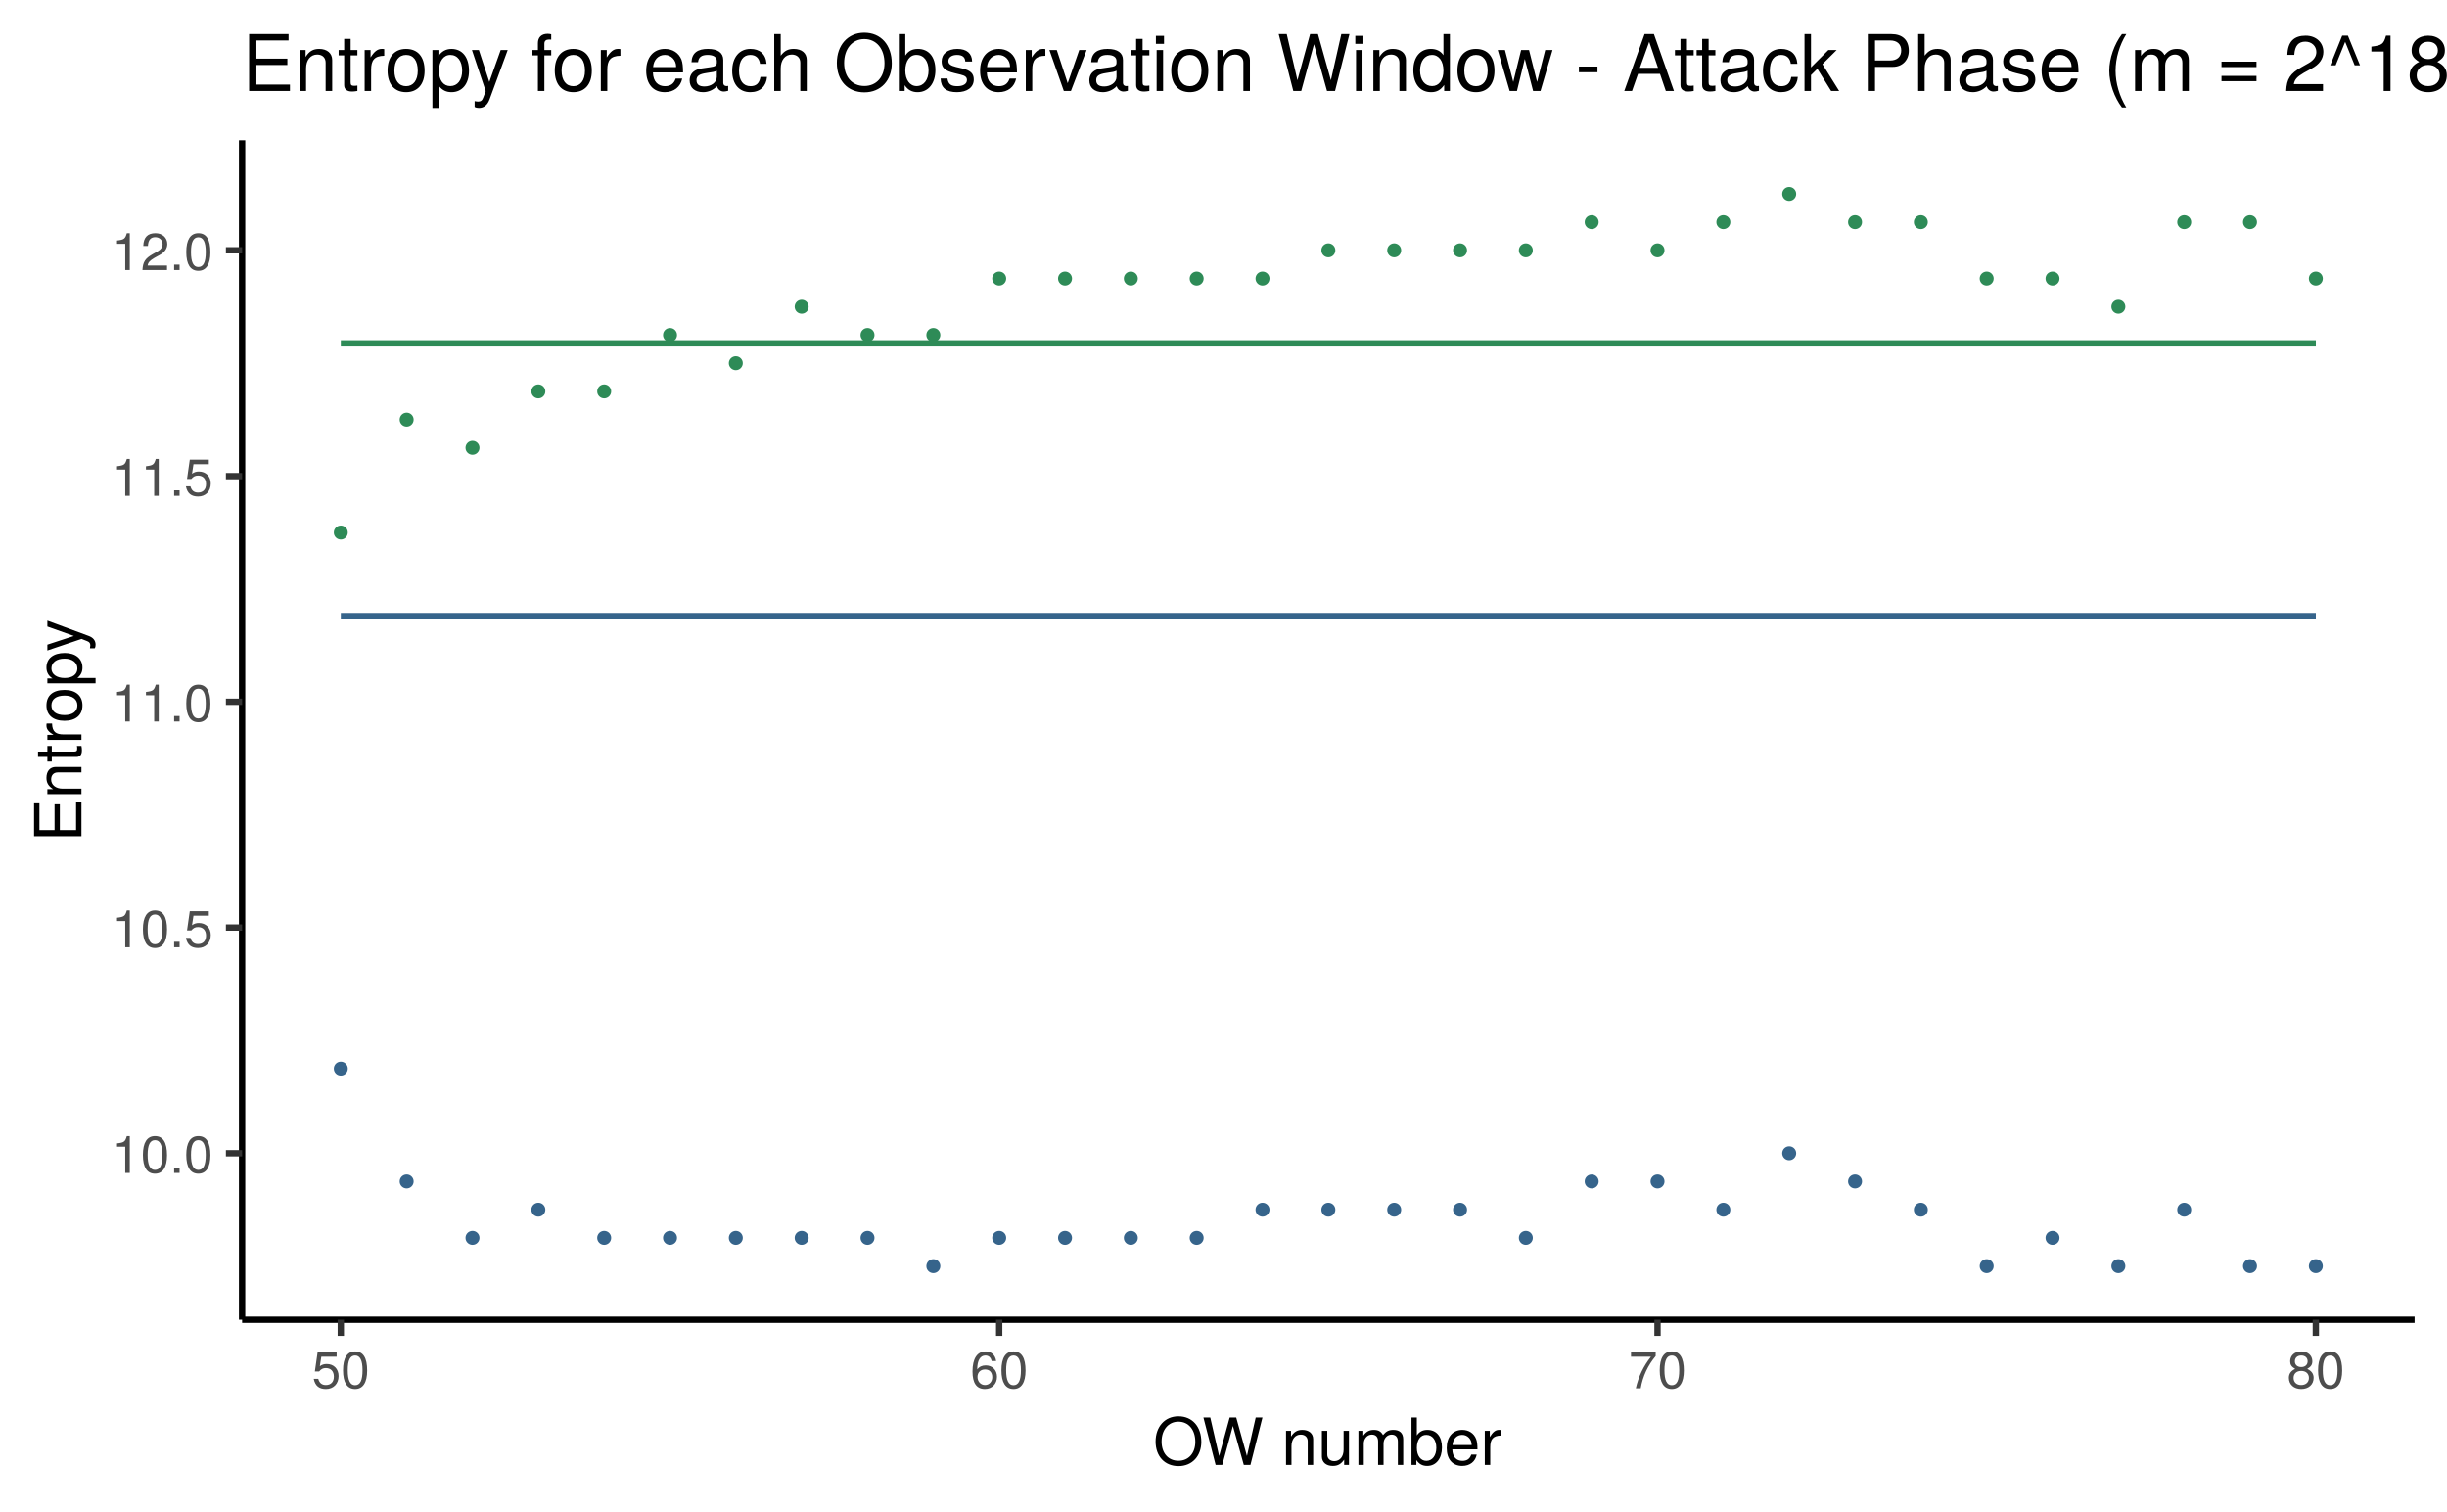
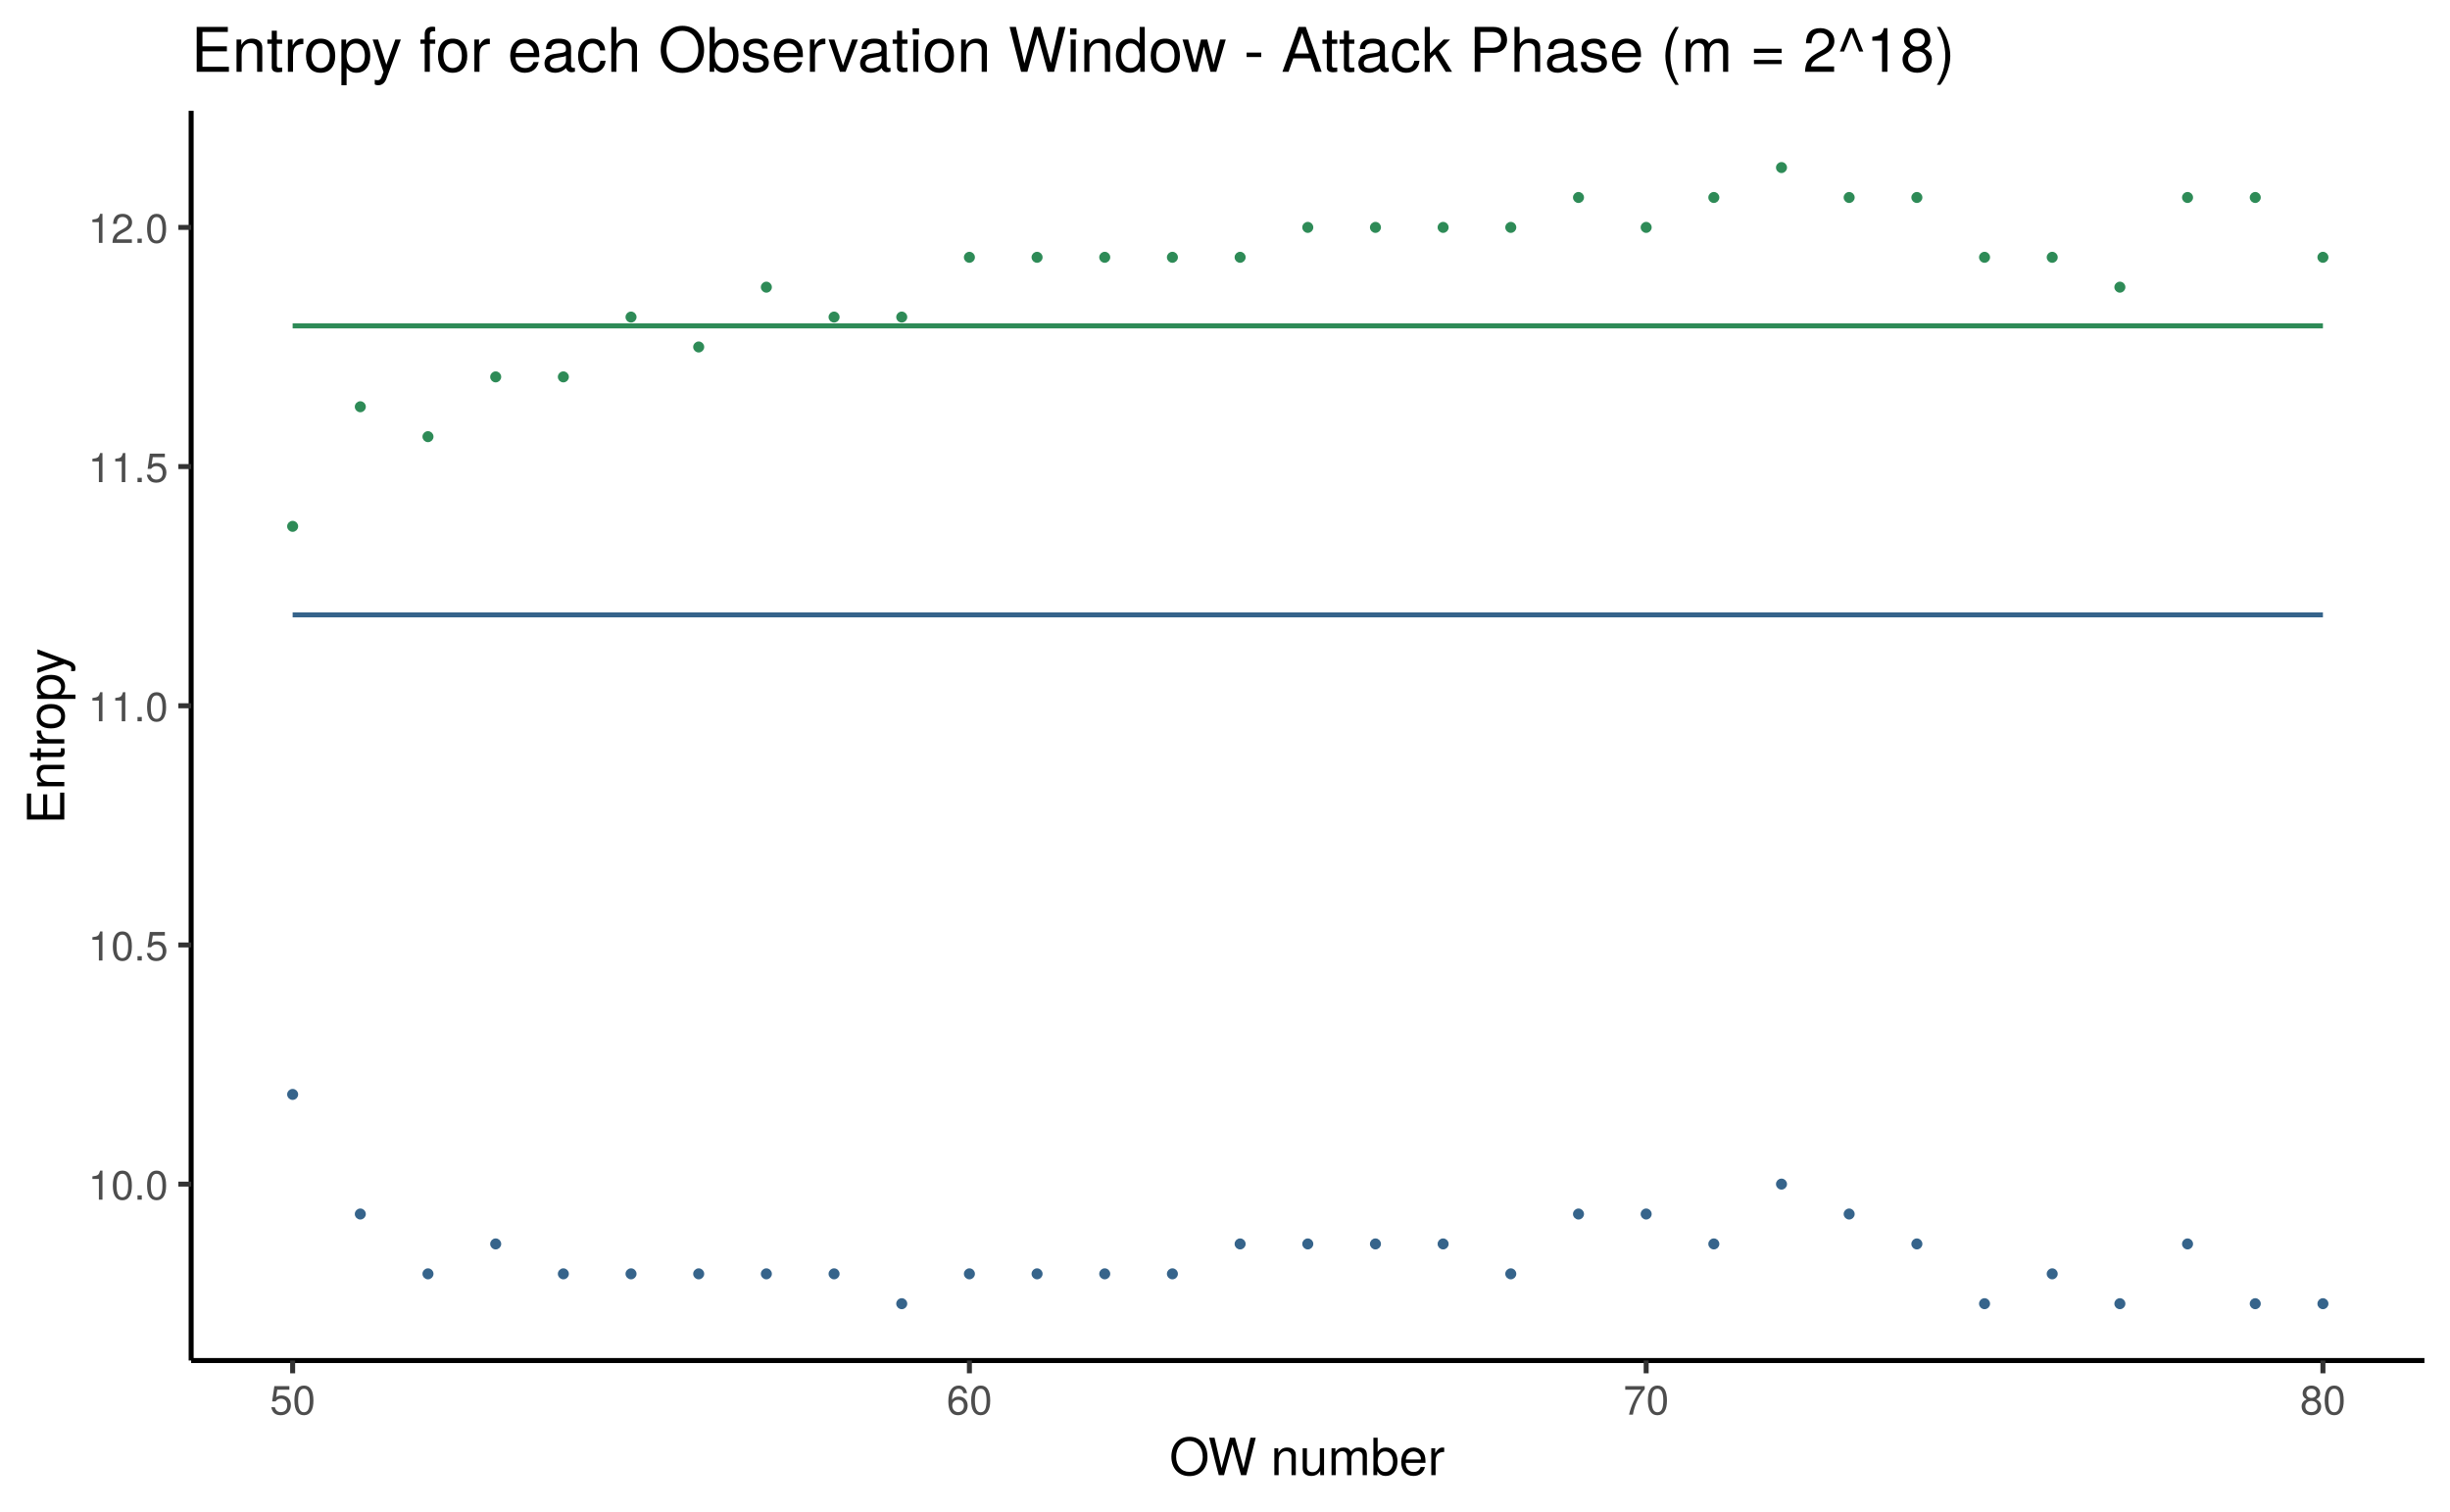
- <svg xmlns="http://www.w3.org/2000/svg" viewBox="0 0 414.00 255.75">
+ <svg xmlns="http://www.w3.org/2000/svg" viewBox="0 0 525.00 324.00">
  <defs>
    <style type="text/css">
    line, polyline, polygon, path, rect, circle {
      fill: none;
      stroke: #000000;
      stroke-linecap: round;
      stroke-linejoin: round;
      stroke-miterlimit: 10.00;
    }
  </style>
  </defs>
  <rect width="100%" height="100%" style="stroke: none; fill: #FFFFFF;" />
-   <rect x="0.00" y="0.00" width="414.00" height="255.75" style="stroke-width: 1.07; stroke: #FFFFFF; fill: #FFFFFF;" />
+   <rect x="0.00" y="0.00" width="525.00" height="324.00" style="stroke-width: 1.07; stroke: #FFFFFF; fill: #FFFFFF;" />
  <defs>
-     <clipPath id="cpNDAuOTZ8NDA4LjUyfDIyMy4zMnwyMy43NA==">
-       <rect x="40.96" y="23.74" width="367.56" height="199.58" />
+     <clipPath id="cpNDAuOTZ8NTE5LjUyfDI5MS41N3wyMy43NA==">
+       <rect x="40.96" y="23.74" width="478.56" height="267.83" />
    </clipPath>
  </defs>
-   <rect x="40.96" y="23.74" width="367.56" height="199.58" style="stroke-width: 1.07; stroke: none; fill: #FFFFFF;" clip-path="url(#cpNDAuOTZ8NDA4LjUyfDIyMy4zMnwyMy43NA==)" />
-   <circle cx="57.66" cy="90.11" r="0.62pt" style="stroke-width: 0.71; stroke: #2E8B57; fill: #2E8B57;" clip-path="url(#cpNDAuOTZ8NDA4LjUyfDIyMy4zMnwyMy43NA==)" />
-   <circle cx="68.80" cy="71.01" r="0.62pt" style="stroke-width: 0.71; stroke: #2E8B57; fill: #2E8B57;" clip-path="url(#cpNDAuOTZ8NDA4LjUyfDIyMy4zMnwyMy43NA==)" />
-   <circle cx="79.94" cy="75.78" r="0.62pt" style="stroke-width: 0.71; stroke: #2E8B57; fill: #2E8B57;" clip-path="url(#cpNDAuOTZ8NDA4LjUyfDIyMy4zMnwyMy43NA==)" />
-   <circle cx="91.08" cy="66.23" r="0.62pt" style="stroke-width: 0.71; stroke: #2E8B57; fill: #2E8B57;" clip-path="url(#cpNDAuOTZ8NDA4LjUyfDIyMy4zMnwyMy43NA==)" />
-   <circle cx="102.22" cy="66.23" r="0.62pt" style="stroke-width: 0.71; stroke: #2E8B57; fill: #2E8B57;" clip-path="url(#cpNDAuOTZ8NDA4LjUyfDIyMy4zMnwyMy43NA==)" />
-   <circle cx="113.36" cy="56.68" r="0.62pt" style="stroke-width: 0.71; stroke: #2E8B57; fill: #2E8B57;" clip-path="url(#cpNDAuOTZ8NDA4LjUyfDIyMy4zMnwyMy43NA==)" />
-   <circle cx="124.49" cy="61.46" r="0.62pt" style="stroke-width: 0.71; stroke: #2E8B57; fill: #2E8B57;" clip-path="url(#cpNDAuOTZ8NDA4LjUyfDIyMy4zMnwyMy43NA==)" />
-   <circle cx="135.63" cy="51.91" r="0.62pt" style="stroke-width: 0.71; stroke: #2E8B57; fill: #2E8B57;" clip-path="url(#cpNDAuOTZ8NDA4LjUyfDIyMy4zMnwyMy43NA==)" />
-   <circle cx="146.77" cy="56.68" r="0.62pt" style="stroke-width: 0.71; stroke: #2E8B57; fill: #2E8B57;" clip-path="url(#cpNDAuOTZ8NDA4LjUyfDIyMy4zMnwyMy43NA==)" />
-   <circle cx="157.91" cy="56.68" r="0.62pt" style="stroke-width: 0.71; stroke: #2E8B57; fill: #2E8B57;" clip-path="url(#cpNDAuOTZ8NDA4LjUyfDIyMy4zMnwyMy43NA==)" />
-   <circle cx="169.05" cy="47.14" r="0.62pt" style="stroke-width: 0.71; stroke: #2E8B57; fill: #2E8B57;" clip-path="url(#cpNDAuOTZ8NDA4LjUyfDIyMy4zMnwyMy43NA==)" />
-   <circle cx="180.19" cy="47.14" r="0.62pt" style="stroke-width: 0.71; stroke: #2E8B57; fill: #2E8B57;" clip-path="url(#cpNDAuOTZ8NDA4LjUyfDIyMy4zMnwyMy43NA==)" />
-   <circle cx="191.32" cy="47.14" r="0.62pt" style="stroke-width: 0.71; stroke: #2E8B57; fill: #2E8B57;" clip-path="url(#cpNDAuOTZ8NDA4LjUyfDIyMy4zMnwyMy43NA==)" />
-   <circle cx="202.46" cy="47.14" r="0.62pt" style="stroke-width: 0.71; stroke: #2E8B57; fill: #2E8B57;" clip-path="url(#cpNDAuOTZ8NDA4LjUyfDIyMy4zMnwyMy43NA==)" />
-   <circle cx="213.60" cy="47.14" r="0.62pt" style="stroke-width: 0.71; stroke: #2E8B57; fill: #2E8B57;" clip-path="url(#cpNDAuOTZ8NDA4LjUyfDIyMy4zMnwyMy43NA==)" />
-   <circle cx="224.74" cy="42.36" r="0.62pt" style="stroke-width: 0.71; stroke: #2E8B57; fill: #2E8B57;" clip-path="url(#cpNDAuOTZ8NDA4LjUyfDIyMy4zMnwyMy43NA==)" />
-   <circle cx="235.88" cy="42.36" r="0.62pt" style="stroke-width: 0.71; stroke: #2E8B57; fill: #2E8B57;" clip-path="url(#cpNDAuOTZ8NDA4LjUyfDIyMy4zMnwyMy43NA==)" />
-   <circle cx="247.02" cy="42.36" r="0.62pt" style="stroke-width: 0.71; stroke: #2E8B57; fill: #2E8B57;" clip-path="url(#cpNDAuOTZ8NDA4LjUyfDIyMy4zMnwyMy43NA==)" />
-   <circle cx="258.15" cy="42.36" r="0.62pt" style="stroke-width: 0.71; stroke: #2E8B57; fill: #2E8B57;" clip-path="url(#cpNDAuOTZ8NDA4LjUyfDIyMy4zMnwyMy43NA==)" />
-   <circle cx="269.29" cy="37.59" r="0.62pt" style="stroke-width: 0.71; stroke: #2E8B57; fill: #2E8B57;" clip-path="url(#cpNDAuOTZ8NDA4LjUyfDIyMy4zMnwyMy43NA==)" />
-   <circle cx="280.43" cy="42.36" r="0.62pt" style="stroke-width: 0.71; stroke: #2E8B57; fill: #2E8B57;" clip-path="url(#cpNDAuOTZ8NDA4LjUyfDIyMy4zMnwyMy43NA==)" />
-   <circle cx="291.57" cy="37.59" r="0.62pt" style="stroke-width: 0.71; stroke: #2E8B57; fill: #2E8B57;" clip-path="url(#cpNDAuOTZ8NDA4LjUyfDIyMy4zMnwyMy43NA==)" />
-   <circle cx="302.71" cy="32.81" r="0.62pt" style="stroke-width: 0.71; stroke: #2E8B57; fill: #2E8B57;" clip-path="url(#cpNDAuOTZ8NDA4LjUyfDIyMy4zMnwyMy43NA==)" />
-   <circle cx="313.85" cy="37.59" r="0.62pt" style="stroke-width: 0.71; stroke: #2E8B57; fill: #2E8B57;" clip-path="url(#cpNDAuOTZ8NDA4LjUyfDIyMy4zMnwyMy43NA==)" />
-   <circle cx="324.98" cy="37.59" r="0.62pt" style="stroke-width: 0.71; stroke: #2E8B57; fill: #2E8B57;" clip-path="url(#cpNDAuOTZ8NDA4LjUyfDIyMy4zMnwyMy43NA==)" />
-   <circle cx="336.12" cy="47.14" r="0.62pt" style="stroke-width: 0.71; stroke: #2E8B57; fill: #2E8B57;" clip-path="url(#cpNDAuOTZ8NDA4LjUyfDIyMy4zMnwyMy43NA==)" />
-   <circle cx="347.26" cy="47.14" r="0.62pt" style="stroke-width: 0.71; stroke: #2E8B57; fill: #2E8B57;" clip-path="url(#cpNDAuOTZ8NDA4LjUyfDIyMy4zMnwyMy43NA==)" />
-   <circle cx="358.40" cy="51.91" r="0.62pt" style="stroke-width: 0.71; stroke: #2E8B57; fill: #2E8B57;" clip-path="url(#cpNDAuOTZ8NDA4LjUyfDIyMy4zMnwyMy43NA==)" />
-   <circle cx="369.54" cy="37.59" r="0.62pt" style="stroke-width: 0.71; stroke: #2E8B57; fill: #2E8B57;" clip-path="url(#cpNDAuOTZ8NDA4LjUyfDIyMy4zMnwyMy43NA==)" />
-   <circle cx="380.67" cy="37.59" r="0.62pt" style="stroke-width: 0.71; stroke: #2E8B57; fill: #2E8B57;" clip-path="url(#cpNDAuOTZ8NDA4LjUyfDIyMy4zMnwyMy43NA==)" />
-   <circle cx="391.81" cy="47.14" r="0.62pt" style="stroke-width: 0.71; stroke: #2E8B57; fill: #2E8B57;" clip-path="url(#cpNDAuOTZ8NDA4LjUyfDIyMy4zMnwyMy43NA==)" />
-   <circle cx="57.66" cy="180.82" r="0.62pt" style="stroke-width: 0.71; stroke: #36648B; fill: #36648B;" clip-path="url(#cpNDAuOTZ8NDA4LjUyfDIyMy4zMnwyMy43NA==)" />
-   <circle cx="68.80" cy="199.92" r="0.62pt" style="stroke-width: 0.71; stroke: #36648B; fill: #36648B;" clip-path="url(#cpNDAuOTZ8NDA4LjUyfDIyMy4zMnwyMy43NA==)" />
-   <circle cx="79.94" cy="209.47" r="0.62pt" style="stroke-width: 0.71; stroke: #36648B; fill: #36648B;" clip-path="url(#cpNDAuOTZ8NDA4LjUyfDIyMy4zMnwyMy43NA==)" />
-   <circle cx="91.08" cy="204.70" r="0.62pt" style="stroke-width: 0.71; stroke: #36648B; fill: #36648B;" clip-path="url(#cpNDAuOTZ8NDA4LjUyfDIyMy4zMnwyMy43NA==)" />
-   <circle cx="102.22" cy="209.47" r="0.62pt" style="stroke-width: 0.71; stroke: #36648B; fill: #36648B;" clip-path="url(#cpNDAuOTZ8NDA4LjUyfDIyMy4zMnwyMy43NA==)" />
-   <circle cx="113.36" cy="209.47" r="0.62pt" style="stroke-width: 0.71; stroke: #36648B; fill: #36648B;" clip-path="url(#cpNDAuOTZ8NDA4LjUyfDIyMy4zMnwyMy43NA==)" />
-   <circle cx="124.49" cy="209.47" r="0.62pt" style="stroke-width: 0.71; stroke: #36648B; fill: #36648B;" clip-path="url(#cpNDAuOTZ8NDA4LjUyfDIyMy4zMnwyMy43NA==)" />
-   <circle cx="135.63" cy="209.47" r="0.62pt" style="stroke-width: 0.71; stroke: #36648B; fill: #36648B;" clip-path="url(#cpNDAuOTZ8NDA4LjUyfDIyMy4zMnwyMy43NA==)" />
-   <circle cx="146.77" cy="209.47" r="0.62pt" style="stroke-width: 0.71; stroke: #36648B; fill: #36648B;" clip-path="url(#cpNDAuOTZ8NDA4LjUyfDIyMy4zMnwyMy43NA==)" />
-   <circle cx="157.91" cy="214.25" r="0.62pt" style="stroke-width: 0.71; stroke: #36648B; fill: #36648B;" clip-path="url(#cpNDAuOTZ8NDA4LjUyfDIyMy4zMnwyMy43NA==)" />
-   <circle cx="169.05" cy="209.47" r="0.62pt" style="stroke-width: 0.71; stroke: #36648B; fill: #36648B;" clip-path="url(#cpNDAuOTZ8NDA4LjUyfDIyMy4zMnwyMy43NA==)" />
-   <circle cx="180.19" cy="209.47" r="0.62pt" style="stroke-width: 0.71; stroke: #36648B; fill: #36648B;" clip-path="url(#cpNDAuOTZ8NDA4LjUyfDIyMy4zMnwyMy43NA==)" />
-   <circle cx="191.32" cy="209.47" r="0.62pt" style="stroke-width: 0.71; stroke: #36648B; fill: #36648B;" clip-path="url(#cpNDAuOTZ8NDA4LjUyfDIyMy4zMnwyMy43NA==)" />
-   <circle cx="202.46" cy="209.47" r="0.62pt" style="stroke-width: 0.71; stroke: #36648B; fill: #36648B;" clip-path="url(#cpNDAuOTZ8NDA4LjUyfDIyMy4zMnwyMy43NA==)" />
-   <circle cx="213.60" cy="204.70" r="0.62pt" style="stroke-width: 0.71; stroke: #36648B; fill: #36648B;" clip-path="url(#cpNDAuOTZ8NDA4LjUyfDIyMy4zMnwyMy43NA==)" />
-   <circle cx="224.74" cy="204.70" r="0.62pt" style="stroke-width: 0.71; stroke: #36648B; fill: #36648B;" clip-path="url(#cpNDAuOTZ8NDA4LjUyfDIyMy4zMnwyMy43NA==)" />
-   <circle cx="235.88" cy="204.70" r="0.62pt" style="stroke-width: 0.71; stroke: #36648B; fill: #36648B;" clip-path="url(#cpNDAuOTZ8NDA4LjUyfDIyMy4zMnwyMy43NA==)" />
-   <circle cx="247.02" cy="204.70" r="0.62pt" style="stroke-width: 0.71; stroke: #36648B; fill: #36648B;" clip-path="url(#cpNDAuOTZ8NDA4LjUyfDIyMy4zMnwyMy43NA==)" />
-   <circle cx="258.15" cy="209.47" r="0.62pt" style="stroke-width: 0.71; stroke: #36648B; fill: #36648B;" clip-path="url(#cpNDAuOTZ8NDA4LjUyfDIyMy4zMnwyMy43NA==)" />
-   <circle cx="269.29" cy="199.92" r="0.62pt" style="stroke-width: 0.71; stroke: #36648B; fill: #36648B;" clip-path="url(#cpNDAuOTZ8NDA4LjUyfDIyMy4zMnwyMy43NA==)" />
-   <circle cx="280.43" cy="199.92" r="0.62pt" style="stroke-width: 0.71; stroke: #36648B; fill: #36648B;" clip-path="url(#cpNDAuOTZ8NDA4LjUyfDIyMy4zMnwyMy43NA==)" />
-   <circle cx="291.57" cy="204.70" r="0.62pt" style="stroke-width: 0.71; stroke: #36648B; fill: #36648B;" clip-path="url(#cpNDAuOTZ8NDA4LjUyfDIyMy4zMnwyMy43NA==)" />
-   <circle cx="302.71" cy="195.15" r="0.62pt" style="stroke-width: 0.71; stroke: #36648B; fill: #36648B;" clip-path="url(#cpNDAuOTZ8NDA4LjUyfDIyMy4zMnwyMy43NA==)" />
-   <circle cx="313.85" cy="199.92" r="0.62pt" style="stroke-width: 0.71; stroke: #36648B; fill: #36648B;" clip-path="url(#cpNDAuOTZ8NDA4LjUyfDIyMy4zMnwyMy43NA==)" />
-   <circle cx="324.98" cy="204.70" r="0.62pt" style="stroke-width: 0.71; stroke: #36648B; fill: #36648B;" clip-path="url(#cpNDAuOTZ8NDA4LjUyfDIyMy4zMnwyMy43NA==)" />
-   <circle cx="336.12" cy="214.25" r="0.62pt" style="stroke-width: 0.71; stroke: #36648B; fill: #36648B;" clip-path="url(#cpNDAuOTZ8NDA4LjUyfDIyMy4zMnwyMy43NA==)" />
-   <circle cx="347.26" cy="209.47" r="0.62pt" style="stroke-width: 0.71; stroke: #36648B; fill: #36648B;" clip-path="url(#cpNDAuOTZ8NDA4LjUyfDIyMy4zMnwyMy43NA==)" />
-   <circle cx="358.40" cy="214.25" r="0.62pt" style="stroke-width: 0.71; stroke: #36648B; fill: #36648B;" clip-path="url(#cpNDAuOTZ8NDA4LjUyfDIyMy4zMnwyMy43NA==)" />
-   <circle cx="369.54" cy="204.70" r="0.62pt" style="stroke-width: 0.71; stroke: #36648B; fill: #36648B;" clip-path="url(#cpNDAuOTZ8NDA4LjUyfDIyMy4zMnwyMy43NA==)" />
-   <circle cx="380.67" cy="214.25" r="0.62pt" style="stroke-width: 0.71; stroke: #36648B; fill: #36648B;" clip-path="url(#cpNDAuOTZ8NDA4LjUyfDIyMy4zMnwyMy43NA==)" />
-   <circle cx="391.81" cy="214.25" r="0.62pt" style="stroke-width: 0.71; stroke: #36648B; fill: #36648B;" clip-path="url(#cpNDAuOTZ8NDA4LjUyfDIyMy4zMnwyMy43NA==)" />
-   <polyline points="57.66,58.10 68.80,58.10 79.94,58.10 91.08,58.10 102.22,58.10 113.36,58.10 124.49,58.10 135.63,58.10 146.77,58.10 157.91,58.10 169.05,58.10 180.19,58.10 191.32,58.10 202.46,58.10 213.60,58.10 224.74,58.10 235.88,58.10 247.02,58.10 258.15,58.10 269.29,58.10 280.43,58.10 291.57,58.10 302.71,58.10 313.85,58.10 324.98,58.10 336.12,58.10 347.26,58.10 358.40,58.10 369.54,58.10 380.67,58.10 391.81,58.10 " style="stroke-width: 1.07; stroke: #2E8B57; stroke-linecap: butt;" clip-path="url(#cpNDAuOTZ8NDA4LjUyfDIyMy4zMnwyMy43NA==)" />
-   <polyline points="57.66,104.24 68.80,104.24 79.94,104.24 91.08,104.24 102.22,104.24 113.36,104.24 124.49,104.24 135.63,104.24 146.77,104.24 157.91,104.24 169.05,104.24 180.19,104.24 191.32,104.24 202.46,104.24 213.60,104.24 224.74,104.24 235.88,104.24 247.02,104.24 258.15,104.24 269.29,104.24 280.43,104.24 291.57,104.24 302.71,104.24 313.85,104.24 324.98,104.24 336.12,104.24 347.26,104.24 358.40,104.24 369.54,104.24 380.67,104.24 391.81,104.24 " style="stroke-width: 1.07; stroke: #36648B; stroke-linecap: butt;" clip-path="url(#cpNDAuOTZ8NDA4LjUyfDIyMy4zMnwyMy43NA==)" />
+   <rect x="40.96" y="23.74" width="478.56" height="267.83" style="stroke-width: 1.07; stroke: none; fill: #FFFFFF;" clip-path="url(#cpNDAuOTZ8NTE5LjUyfDI5MS41N3wyMy43NA==)" />
+   <circle cx="62.71" cy="112.80" r="0.62pt" style="stroke-width: 0.71; stroke: #2E8B57; fill: #2E8B57;" clip-path="url(#cpNDAuOTZ8NTE5LjUyfDI5MS41N3wyMy43NA==)" />
+   <circle cx="77.21" cy="87.17" r="0.62pt" style="stroke-width: 0.71; stroke: #2E8B57; fill: #2E8B57;" clip-path="url(#cpNDAuOTZ8NTE5LjUyfDI5MS41N3wyMy43NA==)" />
+   <circle cx="91.71" cy="93.58" r="0.62pt" style="stroke-width: 0.71; stroke: #2E8B57; fill: #2E8B57;" clip-path="url(#cpNDAuOTZ8NTE5LjUyfDI5MS41N3wyMy43NA==)" />
+   <circle cx="106.22" cy="80.77" r="0.62pt" style="stroke-width: 0.71; stroke: #2E8B57; fill: #2E8B57;" clip-path="url(#cpNDAuOTZ8NTE5LjUyfDI5MS41N3wyMy43NA==)" />
+   <circle cx="120.72" cy="80.77" r="0.62pt" style="stroke-width: 0.71; stroke: #2E8B57; fill: #2E8B57;" clip-path="url(#cpNDAuOTZ8NTE5LjUyfDI5MS41N3wyMy43NA==)" />
+   <circle cx="135.22" cy="67.95" r="0.62pt" style="stroke-width: 0.71; stroke: #2E8B57; fill: #2E8B57;" clip-path="url(#cpNDAuOTZ8NTE5LjUyfDI5MS41N3wyMy43NA==)" />
+   <circle cx="149.72" cy="74.36" r="0.62pt" style="stroke-width: 0.71; stroke: #2E8B57; fill: #2E8B57;" clip-path="url(#cpNDAuOTZ8NTE5LjUyfDI5MS41N3wyMy43NA==)" />
+   <circle cx="164.22" cy="61.54" r="0.62pt" style="stroke-width: 0.71; stroke: #2E8B57; fill: #2E8B57;" clip-path="url(#cpNDAuOTZ8NTE5LjUyfDI5MS41N3wyMy43NA==)" />
+   <circle cx="178.73" cy="67.95" r="0.62pt" style="stroke-width: 0.71; stroke: #2E8B57; fill: #2E8B57;" clip-path="url(#cpNDAuOTZ8NTE5LjUyfDI5MS41N3wyMy43NA==)" />
+   <circle cx="193.23" cy="67.95" r="0.62pt" style="stroke-width: 0.71; stroke: #2E8B57; fill: #2E8B57;" clip-path="url(#cpNDAuOTZ8NTE5LjUyfDI5MS41N3wyMy43NA==)" />
+   <circle cx="207.73" cy="55.14" r="0.62pt" style="stroke-width: 0.71; stroke: #2E8B57; fill: #2E8B57;" clip-path="url(#cpNDAuOTZ8NTE5LjUyfDI5MS41N3wyMy43NA==)" />
+   <circle cx="222.23" cy="55.14" r="0.62pt" style="stroke-width: 0.71; stroke: #2E8B57; fill: #2E8B57;" clip-path="url(#cpNDAuOTZ8NTE5LjUyfDI5MS41N3wyMy43NA==)" />
+   <circle cx="236.73" cy="55.14" r="0.62pt" style="stroke-width: 0.71; stroke: #2E8B57; fill: #2E8B57;" clip-path="url(#cpNDAuOTZ8NTE5LjUyfDI5MS41N3wyMy43NA==)" />
+   <circle cx="251.23" cy="55.14" r="0.62pt" style="stroke-width: 0.71; stroke: #2E8B57; fill: #2E8B57;" clip-path="url(#cpNDAuOTZ8NTE5LjUyfDI5MS41N3wyMy43NA==)" />
+   <circle cx="265.74" cy="55.14" r="0.62pt" style="stroke-width: 0.71; stroke: #2E8B57; fill: #2E8B57;" clip-path="url(#cpNDAuOTZ8NTE5LjUyfDI5MS41N3wyMy43NA==)" />
+   <circle cx="280.24" cy="48.73" r="0.62pt" style="stroke-width: 0.71; stroke: #2E8B57; fill: #2E8B57;" clip-path="url(#cpNDAuOTZ8NTE5LjUyfDI5MS41N3wyMy43NA==)" />
+   <circle cx="294.74" cy="48.73" r="0.62pt" style="stroke-width: 0.71; stroke: #2E8B57; fill: #2E8B57;" clip-path="url(#cpNDAuOTZ8NTE5LjUyfDI5MS41N3wyMy43NA==)" />
+   <circle cx="309.24" cy="48.73" r="0.62pt" style="stroke-width: 0.71; stroke: #2E8B57; fill: #2E8B57;" clip-path="url(#cpNDAuOTZ8NTE5LjUyfDI5MS41N3wyMy43NA==)" />
+   <circle cx="323.74" cy="48.73" r="0.62pt" style="stroke-width: 0.71; stroke: #2E8B57; fill: #2E8B57;" clip-path="url(#cpNDAuOTZ8NTE5LjUyfDI5MS41N3wyMy43NA==)" />
+   <circle cx="338.25" cy="42.32" r="0.62pt" style="stroke-width: 0.71; stroke: #2E8B57; fill: #2E8B57;" clip-path="url(#cpNDAuOTZ8NTE5LjUyfDI5MS41N3wyMy43NA==)" />
+   <circle cx="352.75" cy="48.73" r="0.62pt" style="stroke-width: 0.71; stroke: #2E8B57; fill: #2E8B57;" clip-path="url(#cpNDAuOTZ8NTE5LjUyfDI5MS41N3wyMy43NA==)" />
+   <circle cx="367.25" cy="42.32" r="0.62pt" style="stroke-width: 0.71; stroke: #2E8B57; fill: #2E8B57;" clip-path="url(#cpNDAuOTZ8NTE5LjUyfDI5MS41N3wyMy43NA==)" />
+   <circle cx="381.75" cy="35.91" r="0.62pt" style="stroke-width: 0.71; stroke: #2E8B57; fill: #2E8B57;" clip-path="url(#cpNDAuOTZ8NTE5LjUyfDI5MS41N3wyMy43NA==)" />
+   <circle cx="396.25" cy="42.32" r="0.62pt" style="stroke-width: 0.71; stroke: #2E8B57; fill: #2E8B57;" clip-path="url(#cpNDAuOTZ8NTE5LjUyfDI5MS41N3wyMy43NA==)" />
+   <circle cx="410.76" cy="42.32" r="0.62pt" style="stroke-width: 0.71; stroke: #2E8B57; fill: #2E8B57;" clip-path="url(#cpNDAuOTZ8NTE5LjUyfDI5MS41N3wyMy43NA==)" />
+   <circle cx="425.26" cy="55.14" r="0.62pt" style="stroke-width: 0.71; stroke: #2E8B57; fill: #2E8B57;" clip-path="url(#cpNDAuOTZ8NTE5LjUyfDI5MS41N3wyMy43NA==)" />
+   <circle cx="439.76" cy="55.14" r="0.62pt" style="stroke-width: 0.71; stroke: #2E8B57; fill: #2E8B57;" clip-path="url(#cpNDAuOTZ8NTE5LjUyfDI5MS41N3wyMy43NA==)" />
+   <circle cx="454.26" cy="61.54" r="0.62pt" style="stroke-width: 0.71; stroke: #2E8B57; fill: #2E8B57;" clip-path="url(#cpNDAuOTZ8NTE5LjUyfDI5MS41N3wyMy43NA==)" />
+   <circle cx="468.76" cy="42.32" r="0.62pt" style="stroke-width: 0.71; stroke: #2E8B57; fill: #2E8B57;" clip-path="url(#cpNDAuOTZ8NTE5LjUyfDI5MS41N3wyMy43NA==)" />
+   <circle cx="483.27" cy="42.32" r="0.62pt" style="stroke-width: 0.71; stroke: #2E8B57; fill: #2E8B57;" clip-path="url(#cpNDAuOTZ8NTE5LjUyfDI5MS41N3wyMy43NA==)" />
+   <circle cx="497.77" cy="55.14" r="0.62pt" style="stroke-width: 0.71; stroke: #2E8B57; fill: #2E8B57;" clip-path="url(#cpNDAuOTZ8NTE5LjUyfDI5MS41N3wyMy43NA==)" />
+   <circle cx="62.71" cy="234.54" r="0.62pt" style="stroke-width: 0.71; stroke: #36648B; fill: #36648B;" clip-path="url(#cpNDAuOTZ8NTE5LjUyfDI5MS41N3wyMy43NA==)" />
+   <circle cx="77.21" cy="260.17" r="0.62pt" style="stroke-width: 0.71; stroke: #36648B; fill: #36648B;" clip-path="url(#cpNDAuOTZ8NTE5LjUyfDI5MS41N3wyMy43NA==)" />
+   <circle cx="91.71" cy="272.99" r="0.62pt" style="stroke-width: 0.71; stroke: #36648B; fill: #36648B;" clip-path="url(#cpNDAuOTZ8NTE5LjUyfDI5MS41N3wyMy43NA==)" />
+   <circle cx="106.22" cy="266.58" r="0.62pt" style="stroke-width: 0.71; stroke: #36648B; fill: #36648B;" clip-path="url(#cpNDAuOTZ8NTE5LjUyfDI5MS41N3wyMy43NA==)" />
+   <circle cx="120.72" cy="272.99" r="0.62pt" style="stroke-width: 0.71; stroke: #36648B; fill: #36648B;" clip-path="url(#cpNDAuOTZ8NTE5LjUyfDI5MS41N3wyMy43NA==)" />
+   <circle cx="135.22" cy="272.99" r="0.62pt" style="stroke-width: 0.71; stroke: #36648B; fill: #36648B;" clip-path="url(#cpNDAuOTZ8NTE5LjUyfDI5MS41N3wyMy43NA==)" />
+   <circle cx="149.72" cy="272.99" r="0.62pt" style="stroke-width: 0.71; stroke: #36648B; fill: #36648B;" clip-path="url(#cpNDAuOTZ8NTE5LjUyfDI5MS41N3wyMy43NA==)" />
+   <circle cx="164.22" cy="272.99" r="0.62pt" style="stroke-width: 0.71; stroke: #36648B; fill: #36648B;" clip-path="url(#cpNDAuOTZ8NTE5LjUyfDI5MS41N3wyMy43NA==)" />
+   <circle cx="178.73" cy="272.99" r="0.62pt" style="stroke-width: 0.71; stroke: #36648B; fill: #36648B;" clip-path="url(#cpNDAuOTZ8NTE5LjUyfDI5MS41N3wyMy43NA==)" />
+   <circle cx="193.23" cy="279.39" r="0.62pt" style="stroke-width: 0.71; stroke: #36648B; fill: #36648B;" clip-path="url(#cpNDAuOTZ8NTE5LjUyfDI5MS41N3wyMy43NA==)" />
+   <circle cx="207.73" cy="272.99" r="0.62pt" style="stroke-width: 0.71; stroke: #36648B; fill: #36648B;" clip-path="url(#cpNDAuOTZ8NTE5LjUyfDI5MS41N3wyMy43NA==)" />
+   <circle cx="222.23" cy="272.99" r="0.62pt" style="stroke-width: 0.71; stroke: #36648B; fill: #36648B;" clip-path="url(#cpNDAuOTZ8NTE5LjUyfDI5MS41N3wyMy43NA==)" />
+   <circle cx="236.73" cy="272.99" r="0.62pt" style="stroke-width: 0.71; stroke: #36648B; fill: #36648B;" clip-path="url(#cpNDAuOTZ8NTE5LjUyfDI5MS41N3wyMy43NA==)" />
+   <circle cx="251.23" cy="272.99" r="0.62pt" style="stroke-width: 0.71; stroke: #36648B; fill: #36648B;" clip-path="url(#cpNDAuOTZ8NTE5LjUyfDI5MS41N3wyMy43NA==)" />
+   <circle cx="265.74" cy="266.58" r="0.62pt" style="stroke-width: 0.71; stroke: #36648B; fill: #36648B;" clip-path="url(#cpNDAuOTZ8NTE5LjUyfDI5MS41N3wyMy43NA==)" />
+   <circle cx="280.24" cy="266.58" r="0.62pt" style="stroke-width: 0.71; stroke: #36648B; fill: #36648B;" clip-path="url(#cpNDAuOTZ8NTE5LjUyfDI5MS41N3wyMy43NA==)" />
+   <circle cx="294.74" cy="266.58" r="0.62pt" style="stroke-width: 0.71; stroke: #36648B; fill: #36648B;" clip-path="url(#cpNDAuOTZ8NTE5LjUyfDI5MS41N3wyMy43NA==)" />
+   <circle cx="309.24" cy="266.58" r="0.62pt" style="stroke-width: 0.71; stroke: #36648B; fill: #36648B;" clip-path="url(#cpNDAuOTZ8NTE5LjUyfDI5MS41N3wyMy43NA==)" />
+   <circle cx="323.74" cy="272.99" r="0.62pt" style="stroke-width: 0.71; stroke: #36648B; fill: #36648B;" clip-path="url(#cpNDAuOTZ8NTE5LjUyfDI5MS41N3wyMy43NA==)" />
+   <circle cx="338.25" cy="260.17" r="0.62pt" style="stroke-width: 0.71; stroke: #36648B; fill: #36648B;" clip-path="url(#cpNDAuOTZ8NTE5LjUyfDI5MS41N3wyMy43NA==)" />
+   <circle cx="352.75" cy="260.17" r="0.62pt" style="stroke-width: 0.71; stroke: #36648B; fill: #36648B;" clip-path="url(#cpNDAuOTZ8NTE5LjUyfDI5MS41N3wyMy43NA==)" />
+   <circle cx="367.25" cy="266.58" r="0.62pt" style="stroke-width: 0.71; stroke: #36648B; fill: #36648B;" clip-path="url(#cpNDAuOTZ8NTE5LjUyfDI5MS41N3wyMy43NA==)" />
+   <circle cx="381.75" cy="253.76" r="0.62pt" style="stroke-width: 0.71; stroke: #36648B; fill: #36648B;" clip-path="url(#cpNDAuOTZ8NTE5LjUyfDI5MS41N3wyMy43NA==)" />
+   <circle cx="396.25" cy="260.17" r="0.62pt" style="stroke-width: 0.71; stroke: #36648B; fill: #36648B;" clip-path="url(#cpNDAuOTZ8NTE5LjUyfDI5MS41N3wyMy43NA==)" />
+   <circle cx="410.76" cy="266.58" r="0.62pt" style="stroke-width: 0.71; stroke: #36648B; fill: #36648B;" clip-path="url(#cpNDAuOTZ8NTE5LjUyfDI5MS41N3wyMy43NA==)" />
+   <circle cx="425.26" cy="279.39" r="0.62pt" style="stroke-width: 0.71; stroke: #36648B; fill: #36648B;" clip-path="url(#cpNDAuOTZ8NTE5LjUyfDI5MS41N3wyMy43NA==)" />
+   <circle cx="439.76" cy="272.99" r="0.62pt" style="stroke-width: 0.71; stroke: #36648B; fill: #36648B;" clip-path="url(#cpNDAuOTZ8NTE5LjUyfDI5MS41N3wyMy43NA==)" />
+   <circle cx="454.26" cy="279.39" r="0.62pt" style="stroke-width: 0.71; stroke: #36648B; fill: #36648B;" clip-path="url(#cpNDAuOTZ8NTE5LjUyfDI5MS41N3wyMy43NA==)" />
+   <circle cx="468.76" cy="266.58" r="0.62pt" style="stroke-width: 0.71; stroke: #36648B; fill: #36648B;" clip-path="url(#cpNDAuOTZ8NTE5LjUyfDI5MS41N3wyMy43NA==)" />
+   <circle cx="483.27" cy="279.39" r="0.62pt" style="stroke-width: 0.71; stroke: #36648B; fill: #36648B;" clip-path="url(#cpNDAuOTZ8NTE5LjUyfDI5MS41N3wyMy43NA==)" />
+   <circle cx="497.77" cy="279.39" r="0.62pt" style="stroke-width: 0.71; stroke: #36648B; fill: #36648B;" clip-path="url(#cpNDAuOTZ8NTE5LjUyfDI5MS41N3wyMy43NA==)" />
+   <polyline points="62.71,69.84 77.21,69.84 91.71,69.84 106.22,69.84 120.72,69.84 135.22,69.84 149.72,69.84 164.22,69.84 178.73,69.84 193.23,69.84 207.73,69.84 222.23,69.84 236.73,69.84 251.23,69.84 265.74,69.84 280.24,69.84 294.74,69.84 309.24,69.84 323.74,69.84 338.25,69.84 352.75,69.84 367.25,69.84 381.75,69.84 396.25,69.84 410.76,69.84 425.26,69.84 439.76,69.84 454.26,69.84 468.76,69.84 483.27,69.84 497.77,69.84 " style="stroke-width: 1.07; stroke: #2E8B57; stroke-linecap: butt;" clip-path="url(#cpNDAuOTZ8NTE5LjUyfDI5MS41N3wyMy43NA==)" />
+   <polyline points="62.71,131.77 77.21,131.77 91.71,131.77 106.22,131.77 120.72,131.77 135.22,131.77 149.72,131.77 164.22,131.77 178.73,131.77 193.23,131.77 207.73,131.77 222.23,131.77 236.73,131.77 251.23,131.77 265.74,131.77 280.24,131.77 294.74,131.77 309.24,131.77 323.74,131.77 338.25,131.77 352.75,131.77 367.25,131.77 381.75,131.77 396.25,131.77 410.76,131.77 425.26,131.77 439.76,131.77 454.26,131.77 468.76,131.77 483.27,131.77 497.77,131.77 " style="stroke-width: 1.07; stroke: #36648B; stroke-linecap: butt;" clip-path="url(#cpNDAuOTZ8NTE5LjUyfDI5MS41N3wyMy43NA==)" />
  <defs>
-     <clipPath id="cpMC4wMHw0MTQuMDB8MjU1Ljc1fDAuMDA=">
-       <rect x="0.00" y="0.00" width="414.00" height="255.75" />
+     <clipPath id="cpMC4wMHw1MjUuMDB8MzI0LjAwfDAuMDA=">
+       <rect x="0.00" y="0.00" width="525.00" height="324.00" />
    </clipPath>
  </defs>
-   <polyline points="40.96,223.32 40.96,23.74 " style="stroke-width: 1.07; stroke-linecap: butt;" clip-path="url(#cpMC4wMHw0MTQuMDB8MjU1Ljc1fDAuMDA=)" />
-   <g clip-path="url(#cpMC4wMHw0MTQuMDB8MjU1Ljc1fDAuMDA=)">
-     <text x="18.91" y="198.48" style="font-size: 8.80px; fill: #4D4D4D; font-family: TeX Gyre Heros;" textLength="17.12px" lengthAdjust="spacingAndGlyphs">10.0</text>
+   <polyline points="40.96,291.57 40.96,23.74 " style="stroke-width: 1.07; stroke-linecap: butt;" clip-path="url(#cpMC4wMHw1MjUuMDB8MzI0LjAwfDAuMDA=)" />
+   <g clip-path="url(#cpMC4wMHw1MjUuMDB8MzI0LjAwfDAuMDA=)">
+     <text x="18.91" y="257.10" style="font-size: 8.80px; fill: #4D4D4D; font-family: TeX Gyre Heros;" textLength="17.12px" lengthAdjust="spacingAndGlyphs">10.0</text>
  </g>
-   <g clip-path="url(#cpMC4wMHw0MTQuMDB8MjU1Ljc1fDAuMDA=)">
-     <text x="18.91" y="160.29" style="font-size: 8.80px; fill: #4D4D4D; font-family: TeX Gyre Heros;" textLength="17.12px" lengthAdjust="spacingAndGlyphs">10.5</text>
+   <g clip-path="url(#cpMC4wMHw1MjUuMDB8MzI0LjAwfDAuMDA=)">
+     <text x="18.91" y="205.84" style="font-size: 8.80px; fill: #4D4D4D; font-family: TeX Gyre Heros;" textLength="17.12px" lengthAdjust="spacingAndGlyphs">10.5</text>
  </g>
-   <g clip-path="url(#cpMC4wMHw0MTQuMDB8MjU1Ljc1fDAuMDA=)">
-     <text x="18.91" y="122.09" style="font-size: 8.80px; fill: #4D4D4D; font-family: TeX Gyre Heros;" textLength="17.12px" lengthAdjust="spacingAndGlyphs">11.0</text>
+   <g clip-path="url(#cpMC4wMHw1MjUuMDB8MzI0LjAwfDAuMDA=)">
+     <text x="18.91" y="154.58" style="font-size: 8.80px; fill: #4D4D4D; font-family: TeX Gyre Heros;" textLength="17.12px" lengthAdjust="spacingAndGlyphs">11.0</text>
  </g>
-   <g clip-path="url(#cpMC4wMHw0MTQuMDB8MjU1Ljc1fDAuMDA=)">
-     <text x="18.91" y="83.89" style="font-size: 8.80px; fill: #4D4D4D; font-family: TeX Gyre Heros;" textLength="17.12px" lengthAdjust="spacingAndGlyphs">11.5</text>
+   <g clip-path="url(#cpMC4wMHw1MjUuMDB8MzI0LjAwfDAuMDA=)">
+     <text x="18.91" y="103.32" style="font-size: 8.80px; fill: #4D4D4D; font-family: TeX Gyre Heros;" textLength="17.12px" lengthAdjust="spacingAndGlyphs">11.5</text>
  </g>
-   <g clip-path="url(#cpMC4wMHw0MTQuMDB8MjU1Ljc1fDAuMDA=)">
-     <text x="18.91" y="45.70" style="font-size: 8.80px; fill: #4D4D4D; font-family: TeX Gyre Heros;" textLength="17.12px" lengthAdjust="spacingAndGlyphs">12.0</text>
+   <g clip-path="url(#cpMC4wMHw1MjUuMDB8MzI0LjAwfDAuMDA=)">
+     <text x="18.91" y="52.06" style="font-size: 8.80px; fill: #4D4D4D; font-family: TeX Gyre Heros;" textLength="17.12px" lengthAdjust="spacingAndGlyphs">12.0</text>
  </g>
-   <polyline points="38.22,195.15 40.96,195.15 " style="stroke-width: 1.07; stroke: #333333; stroke-linecap: butt;" clip-path="url(#cpMC4wMHw0MTQuMDB8MjU1Ljc1fDAuMDA=)" />
-   <polyline points="38.22,156.95 40.96,156.95 " style="stroke-width: 1.07; stroke: #333333; stroke-linecap: butt;" clip-path="url(#cpMC4wMHw0MTQuMDB8MjU1Ljc1fDAuMDA=)" />
-   <polyline points="38.22,118.75 40.96,118.75 " style="stroke-width: 1.07; stroke: #333333; stroke-linecap: butt;" clip-path="url(#cpMC4wMHw0MTQuMDB8MjU1Ljc1fDAuMDA=)" />
-   <polyline points="38.22,80.56 40.96,80.56 " style="stroke-width: 1.07; stroke: #333333; stroke-linecap: butt;" clip-path="url(#cpMC4wMHw0MTQuMDB8MjU1Ljc1fDAuMDA=)" />
-   <polyline points="38.22,42.36 40.96,42.36 " style="stroke-width: 1.07; stroke: #333333; stroke-linecap: butt;" clip-path="url(#cpMC4wMHw0MTQuMDB8MjU1Ljc1fDAuMDA=)" />
-   <polyline points="40.96,223.32 408.52,223.32 " style="stroke-width: 1.07; stroke-linecap: butt;" clip-path="url(#cpMC4wMHw0MTQuMDB8MjU1Ljc1fDAuMDA=)" />
-   <polyline points="57.66,226.06 57.66,223.32 " style="stroke-width: 1.07; stroke: #333333; stroke-linecap: butt;" clip-path="url(#cpMC4wMHw0MTQuMDB8MjU1Ljc1fDAuMDA=)" />
-   <polyline points="169.05,226.06 169.05,223.32 " style="stroke-width: 1.07; stroke: #333333; stroke-linecap: butt;" clip-path="url(#cpMC4wMHw0MTQuMDB8MjU1Ljc1fDAuMDA=)" />
-   <polyline points="280.43,226.06 280.43,223.32 " style="stroke-width: 1.07; stroke: #333333; stroke-linecap: butt;" clip-path="url(#cpMC4wMHw0MTQuMDB8MjU1Ljc1fDAuMDA=)" />
-   <polyline points="391.81,226.06 391.81,223.32 " style="stroke-width: 1.07; stroke: #333333; stroke-linecap: butt;" clip-path="url(#cpMC4wMHw0MTQuMDB8MjU1Ljc1fDAuMDA=)" />
-   <g clip-path="url(#cpMC4wMHw0MTQuMDB8MjU1Ljc1fDAuMDA=)">
-     <text x="52.77" y="234.92" style="font-size: 8.80px; fill: #4D4D4D; font-family: TeX Gyre Heros;" textLength="9.78px" lengthAdjust="spacingAndGlyphs">50</text>
+   <polyline points="38.22,253.76 40.96,253.76 " style="stroke-width: 1.07; stroke: #333333; stroke-linecap: butt;" clip-path="url(#cpMC4wMHw1MjUuMDB8MzI0LjAwfDAuMDA=)" />
+   <polyline points="38.22,202.51 40.96,202.51 " style="stroke-width: 1.07; stroke: #333333; stroke-linecap: butt;" clip-path="url(#cpMC4wMHw1MjUuMDB8MzI0LjAwfDAuMDA=)" />
+   <polyline points="38.22,151.25 40.96,151.25 " style="stroke-width: 1.07; stroke: #333333; stroke-linecap: butt;" clip-path="url(#cpMC4wMHw1MjUuMDB8MzI0LjAwfDAuMDA=)" />
+   <polyline points="38.22,99.99 40.96,99.99 " style="stroke-width: 1.07; stroke: #333333; stroke-linecap: butt;" clip-path="url(#cpMC4wMHw1MjUuMDB8MzI0LjAwfDAuMDA=)" />
+   <polyline points="38.22,48.73 40.96,48.73 " style="stroke-width: 1.07; stroke: #333333; stroke-linecap: butt;" clip-path="url(#cpMC4wMHw1MjUuMDB8MzI0LjAwfDAuMDA=)" />
+   <polyline points="40.96,291.57 519.52,291.57 " style="stroke-width: 1.07; stroke-linecap: butt;" clip-path="url(#cpMC4wMHw1MjUuMDB8MzI0LjAwfDAuMDA=)" />
+   <polyline points="62.71,294.31 62.71,291.57 " style="stroke-width: 1.07; stroke: #333333; stroke-linecap: butt;" clip-path="url(#cpMC4wMHw1MjUuMDB8MzI0LjAwfDAuMDA=)" />
+   <polyline points="207.73,294.31 207.73,291.57 " style="stroke-width: 1.07; stroke: #333333; stroke-linecap: butt;" clip-path="url(#cpMC4wMHw1MjUuMDB8MzI0LjAwfDAuMDA=)" />
+   <polyline points="352.75,294.31 352.75,291.57 " style="stroke-width: 1.07; stroke: #333333; stroke-linecap: butt;" clip-path="url(#cpMC4wMHw1MjUuMDB8MzI0LjAwfDAuMDA=)" />
+   <polyline points="497.77,294.31 497.77,291.57 " style="stroke-width: 1.07; stroke: #333333; stroke-linecap: butt;" clip-path="url(#cpMC4wMHw1MjUuMDB8MzI0LjAwfDAuMDA=)" />
+   <g clip-path="url(#cpMC4wMHw1MjUuMDB8MzI0LjAwfDAuMDA=)">
+     <text x="57.82" y="303.17" style="font-size: 8.80px; fill: #4D4D4D; font-family: TeX Gyre Heros;" textLength="9.78px" lengthAdjust="spacingAndGlyphs">50</text>
  </g>
-   <g clip-path="url(#cpMC4wMHw0MTQuMDB8MjU1Ljc1fDAuMDA=)">
-     <text x="164.16" y="234.92" style="font-size: 8.80px; fill: #4D4D4D; font-family: TeX Gyre Heros;" textLength="9.78px" lengthAdjust="spacingAndGlyphs">60</text>
+   <g clip-path="url(#cpMC4wMHw1MjUuMDB8MzI0LjAwfDAuMDA=)">
+     <text x="202.84" y="303.17" style="font-size: 8.80px; fill: #4D4D4D; font-family: TeX Gyre Heros;" textLength="9.78px" lengthAdjust="spacingAndGlyphs">60</text>
  </g>
-   <g clip-path="url(#cpMC4wMHw0MTQuMDB8MjU1Ljc1fDAuMDA=)">
-     <text x="275.54" y="234.92" style="font-size: 8.80px; fill: #4D4D4D; font-family: TeX Gyre Heros;" textLength="9.78px" lengthAdjust="spacingAndGlyphs">70</text>
+   <g clip-path="url(#cpMC4wMHw1MjUuMDB8MzI0LjAwfDAuMDA=)">
+     <text x="347.86" y="303.17" style="font-size: 8.80px; fill: #4D4D4D; font-family: TeX Gyre Heros;" textLength="9.78px" lengthAdjust="spacingAndGlyphs">70</text>
  </g>
-   <g clip-path="url(#cpMC4wMHw0MTQuMDB8MjU1Ljc1fDAuMDA=)">
-     <text x="386.92" y="234.92" style="font-size: 8.80px; fill: #4D4D4D; font-family: TeX Gyre Heros;" textLength="9.78px" lengthAdjust="spacingAndGlyphs">80</text>
+   <g clip-path="url(#cpMC4wMHw1MjUuMDB8MzI0LjAwfDAuMDA=)">
+     <text x="492.88" y="303.17" style="font-size: 8.80px; fill: #4D4D4D; font-family: TeX Gyre Heros;" textLength="9.78px" lengthAdjust="spacingAndGlyphs">80</text>
  </g>
-   <g clip-path="url(#cpMC4wMHw0MTQuMDB8MjU1Ljc1fDAuMDA=)">
-     <text x="195.09" y="247.88" style="font-size: 11.00px; font-family: TeX Gyre Heros;" textLength="59.29px" lengthAdjust="spacingAndGlyphs">OW number</text>
+   <g clip-path="url(#cpMC4wMHw1MjUuMDB8MzI0LjAwfDAuMDA=)">
+     <text x="250.59" y="316.13" style="font-size: 11.00px; font-family: TeX Gyre Heros;" textLength="59.29px" lengthAdjust="spacingAndGlyphs">OW number</text>
  </g>
-   <g clip-path="url(#cpMC4wMHw0MTQuMDB8MjU1Ljc1fDAuMDA=)">
-     <text transform="translate(13.78,142.48) rotate(-90)" style="font-size: 11.00px; font-family: TeX Gyre Heros;" textLength="37.91px" lengthAdjust="spacingAndGlyphs">Entropy</text>
+   <g clip-path="url(#cpMC4wMHw1MjUuMDB8MzI0LjAwfDAuMDA=)">
+     <text transform="translate(13.78,176.61) rotate(-90)" style="font-size: 11.00px; font-family: TeX Gyre Heros;" textLength="37.91px" lengthAdjust="spacingAndGlyphs">Entropy</text>
  </g>
-   <g clip-path="url(#cpMC4wMHw0MTQuMDB8MjU1Ljc1fDAuMDA=)">
+   <g clip-path="url(#cpMC4wMHw1MjUuMDB8MzI0LjAwfDAuMDA=)">
    <text x="40.96" y="15.39" style="font-size: 13.20px; font-family: TeX Gyre Heros;" textLength="378.60px" lengthAdjust="spacingAndGlyphs">Entropy for each Observation Window - Attack Phase (m = 2^18)</text>
  </g>
</svg>
